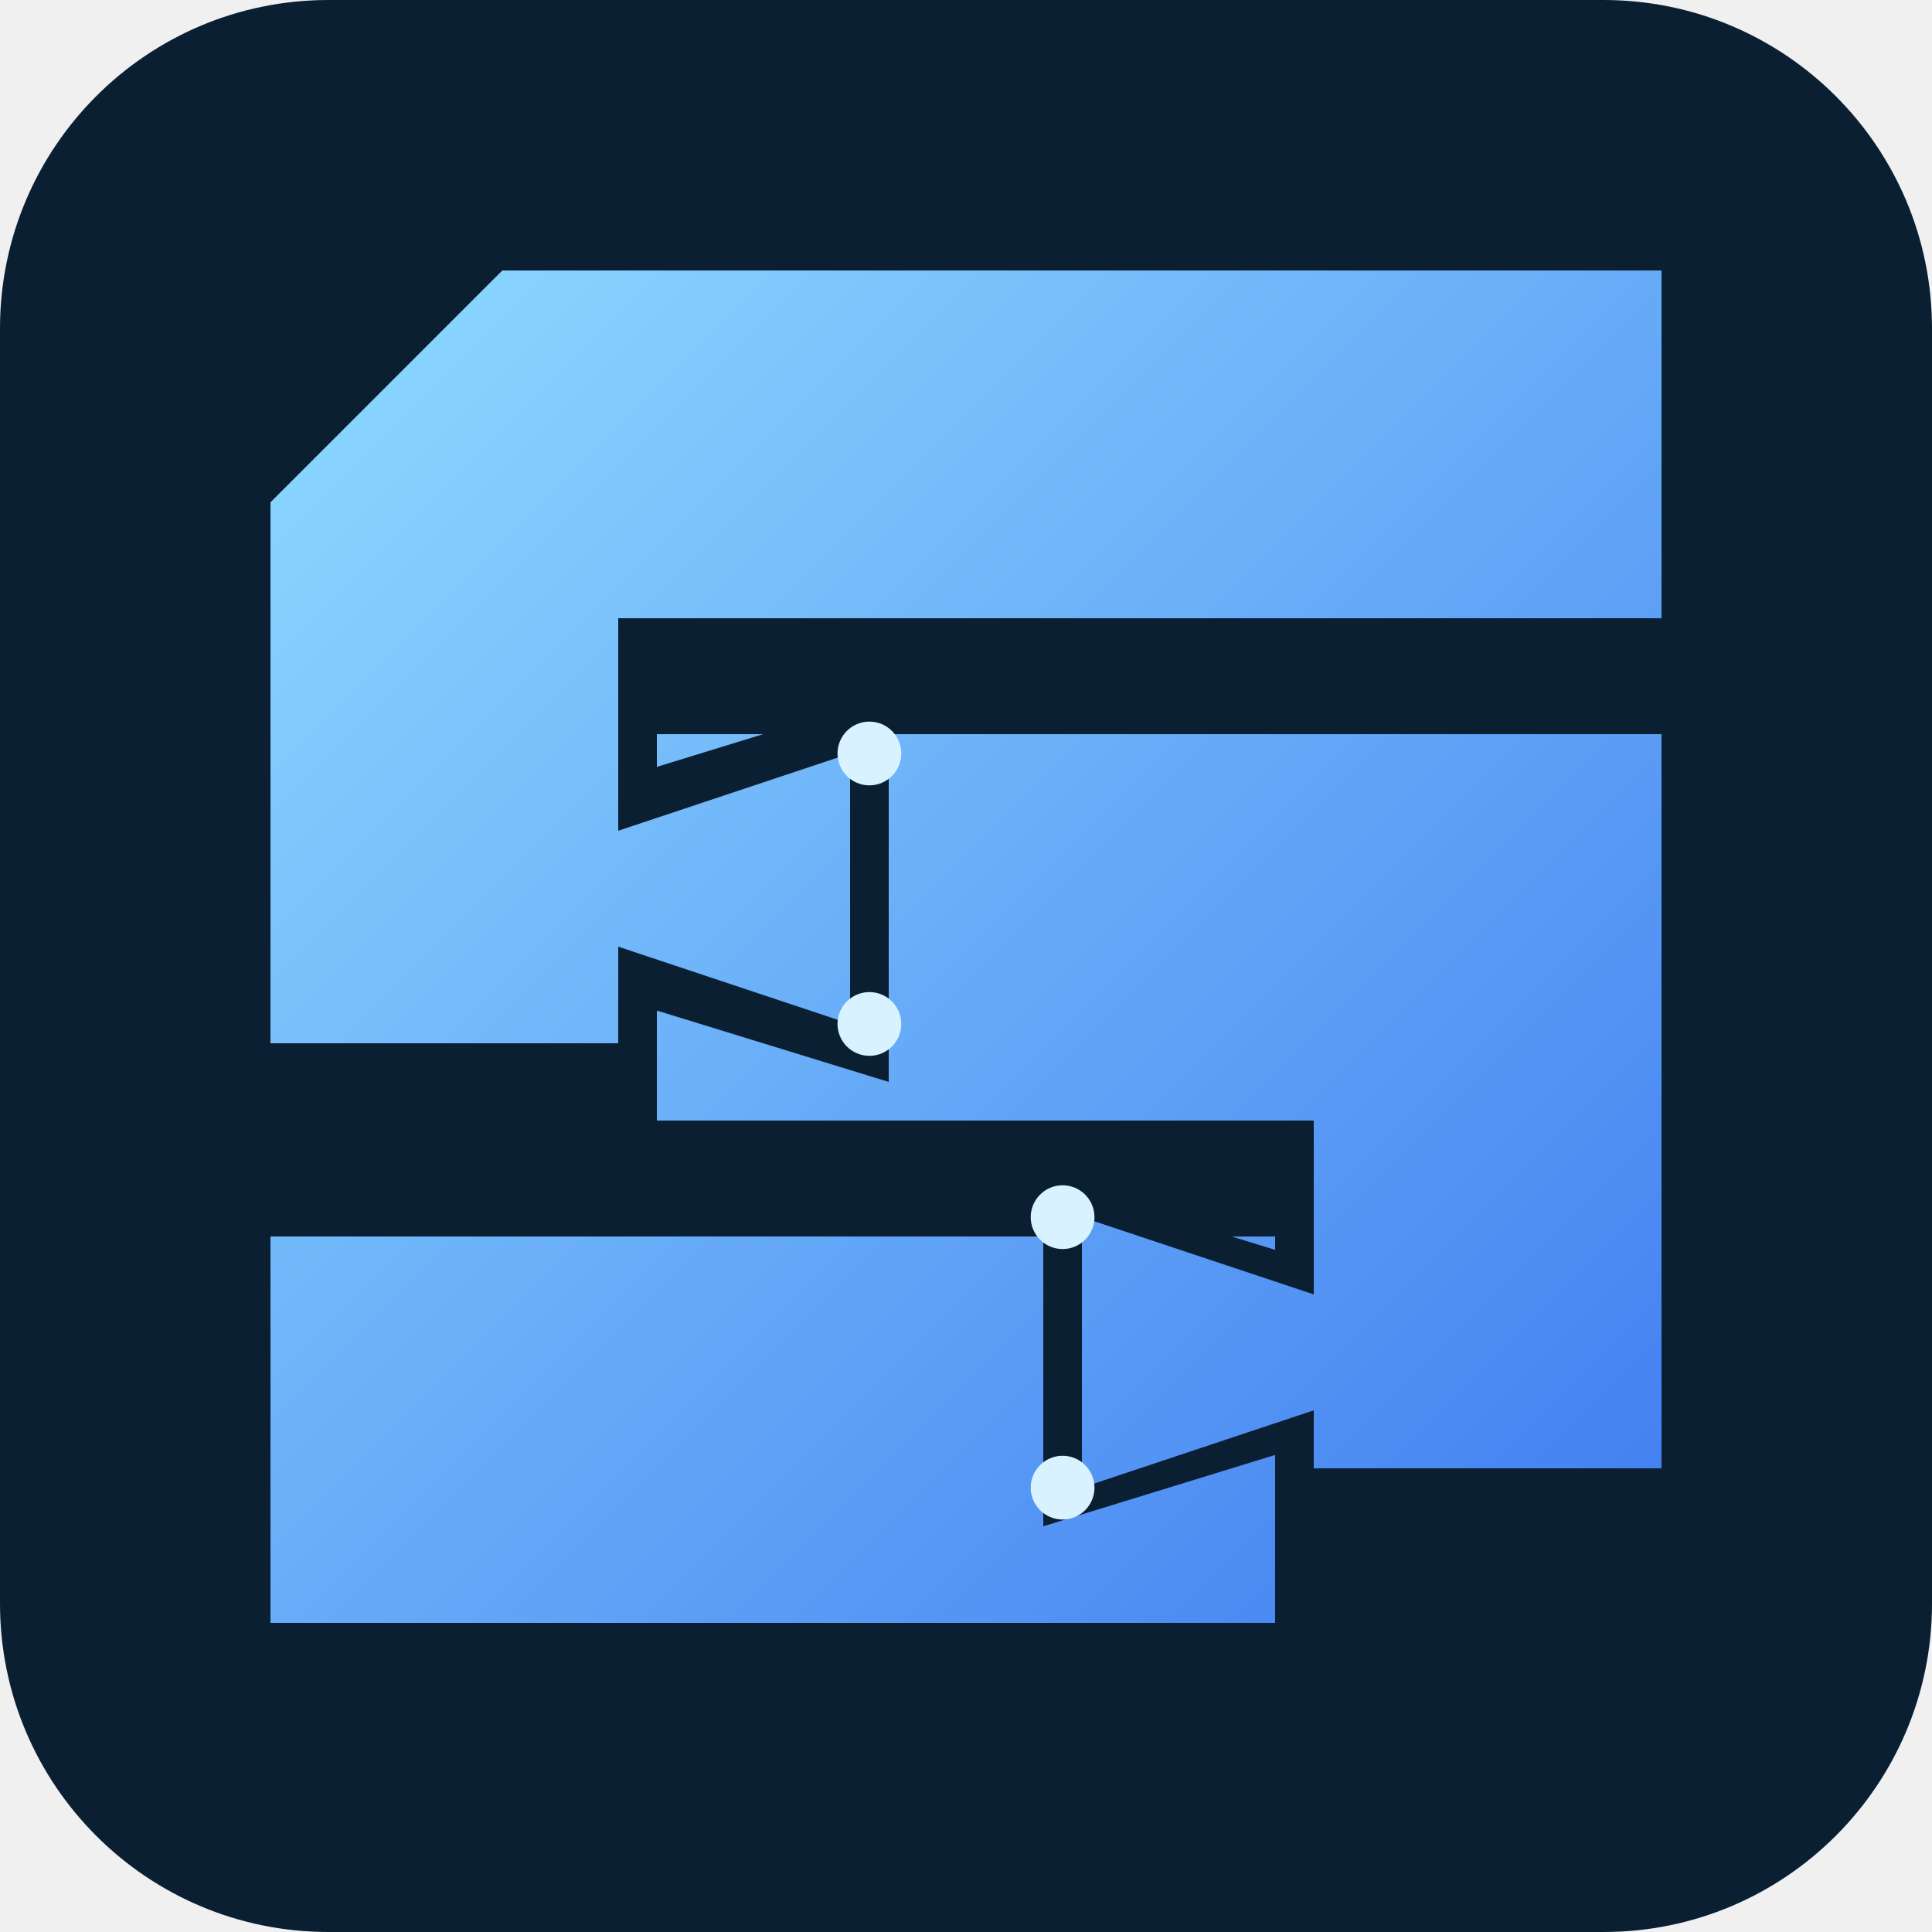
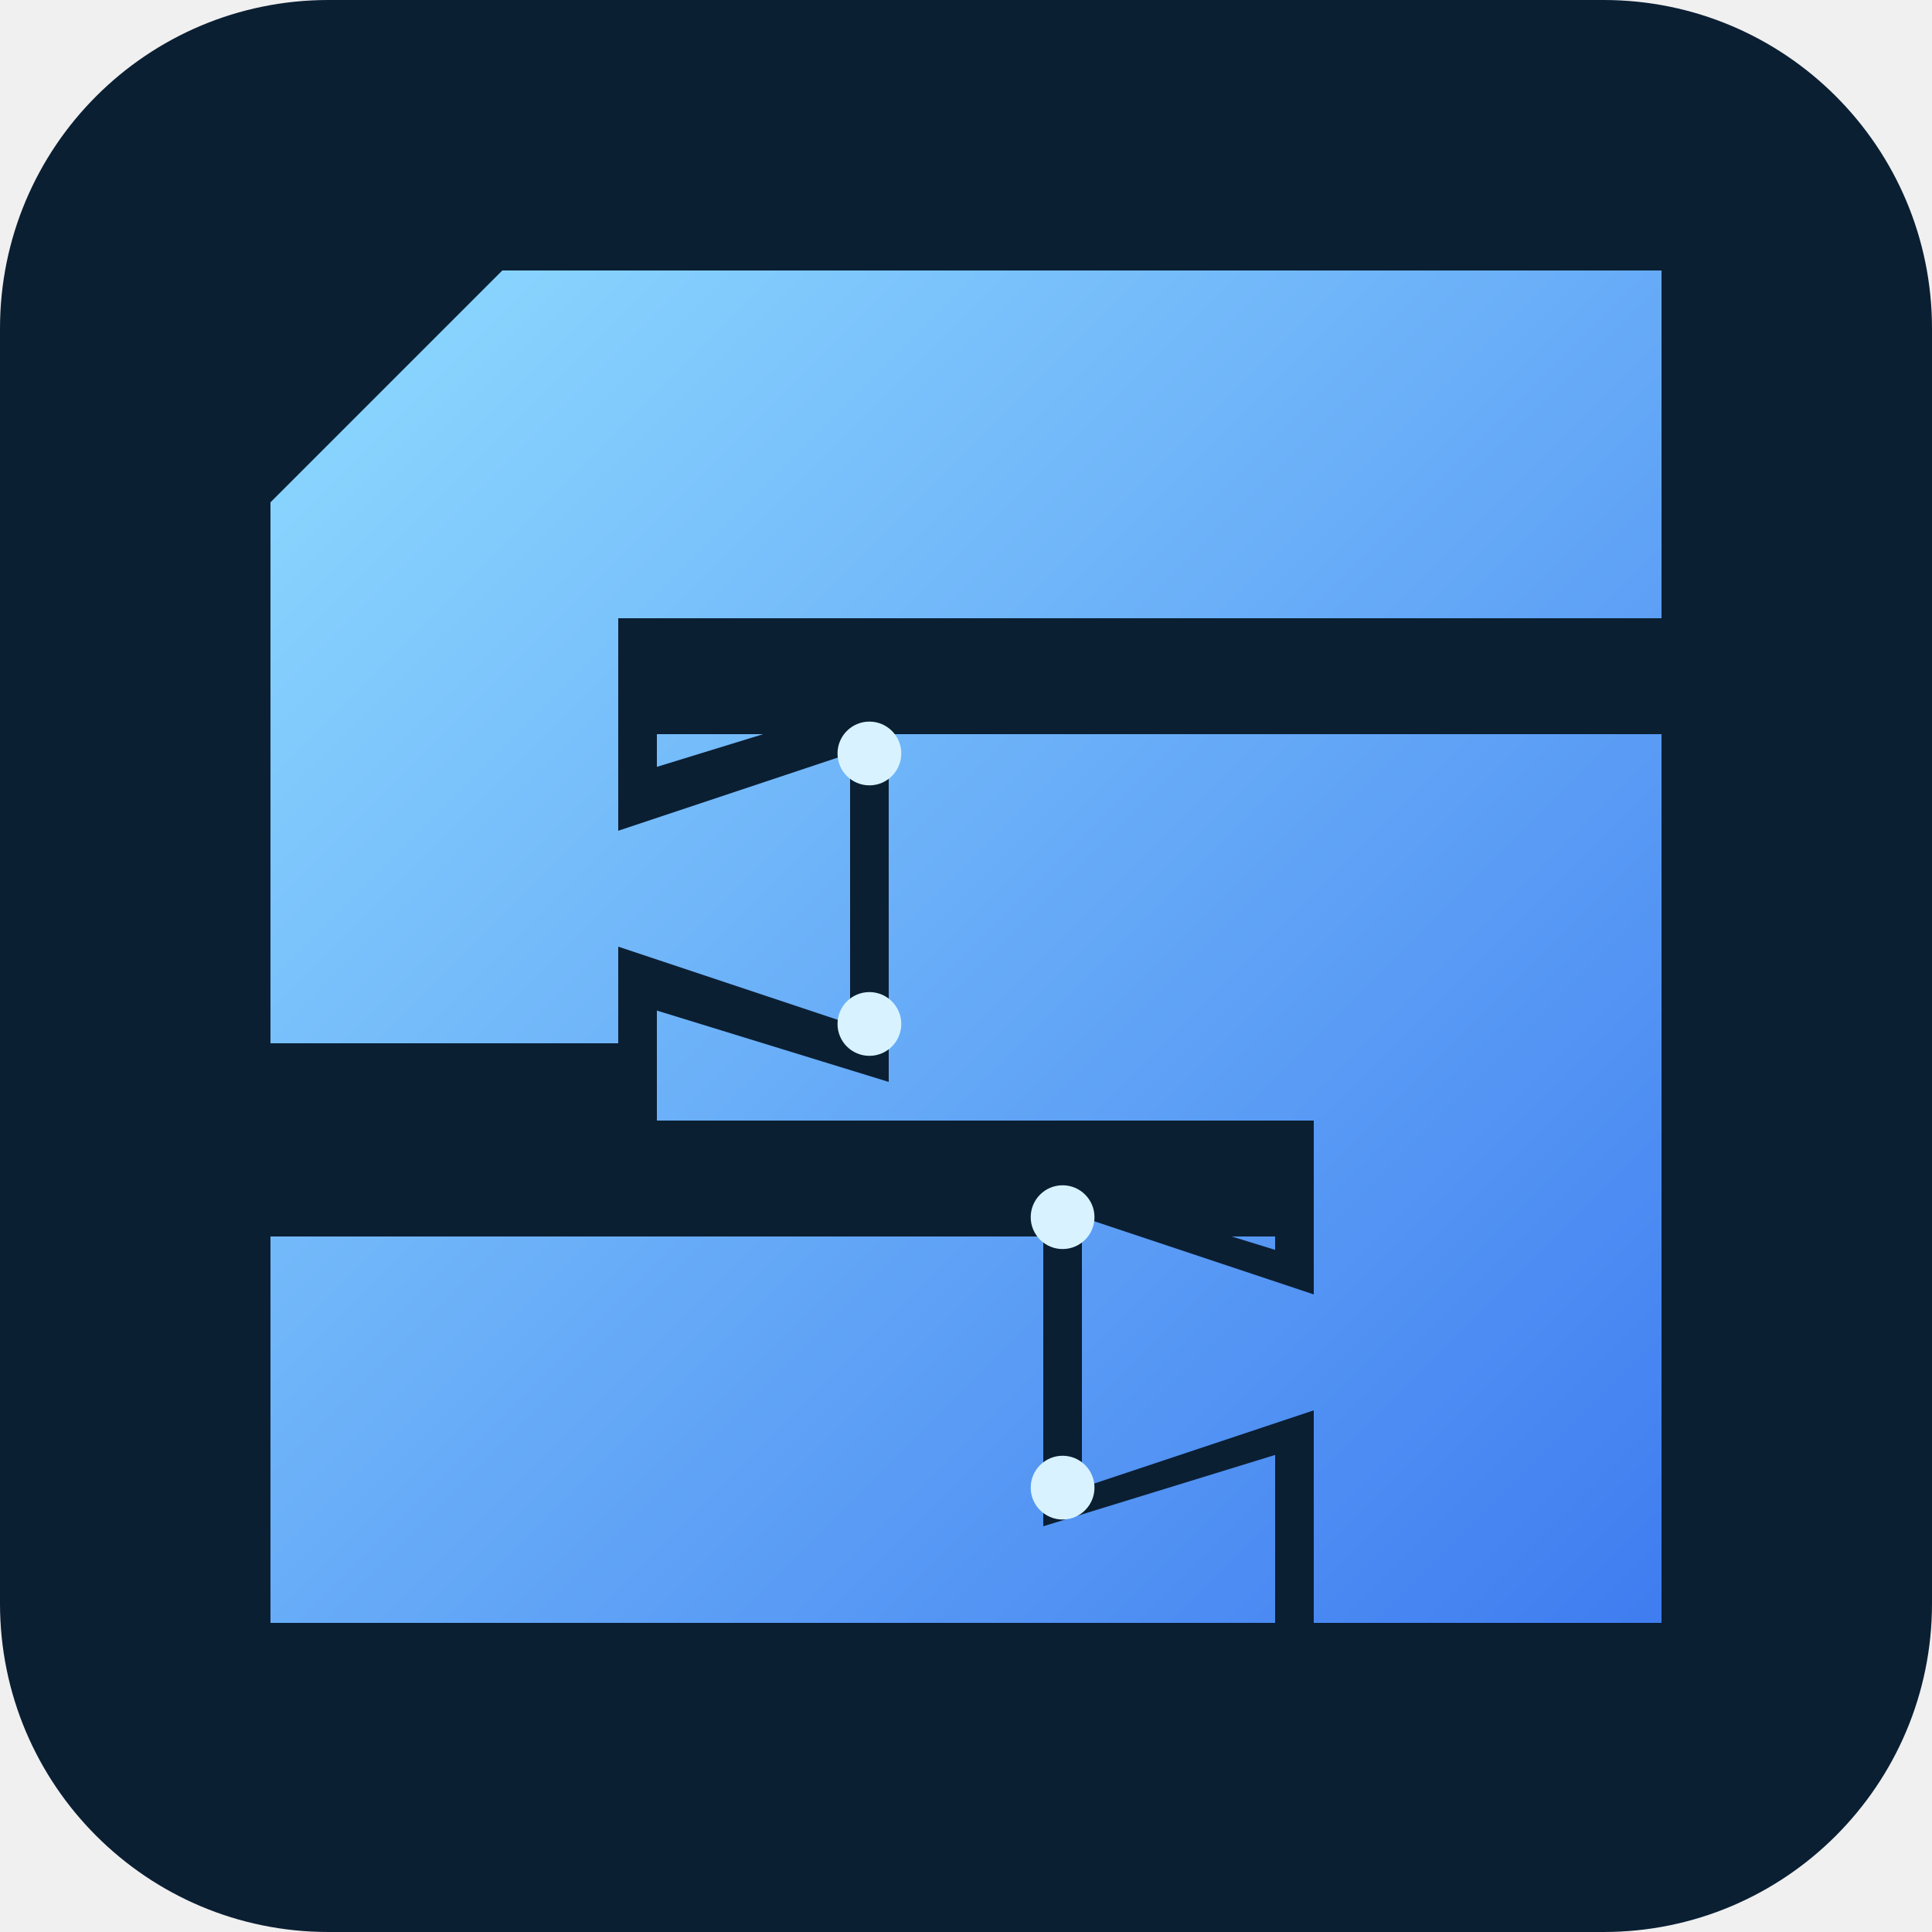
<svg xmlns="http://www.w3.org/2000/svg" width="512" height="512" viewBox="0 0 100 100" aria-hidden="true">
  <defs>
    <linearGradient id="module-blue" gradientUnits="userSpaceOnUse" x1="14" y1="14" x2="86" y2="86">
      <stop stop-color="#8FDBFF" />
      <stop offset="1" stop-color="#3E7BF0" />
    </linearGradient>
    <mask id="female-upper">
      <rect width="100" height="100" fill="white" />
      <path d="M33 40 L46 36 V56 L33 52 Z" fill="black" />
    </mask>
    <mask id="female-lower">
      <rect width="100" height="100" fill="white" />
      <path d="M67 65 L54 61 V79 L67 75 Z" fill="black" />
    </mask>
  </defs>
  <rect width="100" height="100" rx="17" fill="#0B1F33" />
  <g fill="url(#module-blue)">
    <path d="M86 14 H26 L14 26 V54 H32 V49 L44 53 V39 L32 43 V32 H86 Z" />
    <g mask="url(#female-upper)">
-       <path d="M34 38 H86 V76 H68 V73 L56 77 V63 L68 67 V58 H34 Z" />
+       <path d="M34 38 H86 V84 H68 V73 L56 77 V63 L68 67 V58 H34 Z" />
    </g>
    <g mask="url(#female-lower)">
      <path d="M14 64 H66 V84 H14 Z" />
    </g>
  </g>
  <g fill="#D8F3FF">
    <circle cx="45" cy="39" r="1.65" />
    <circle cx="45" cy="53" r="1.65" />
    <circle cx="55" cy="63" r="1.65" />
    <circle cx="55" cy="77" r="1.65" />
  </g>
</svg>
